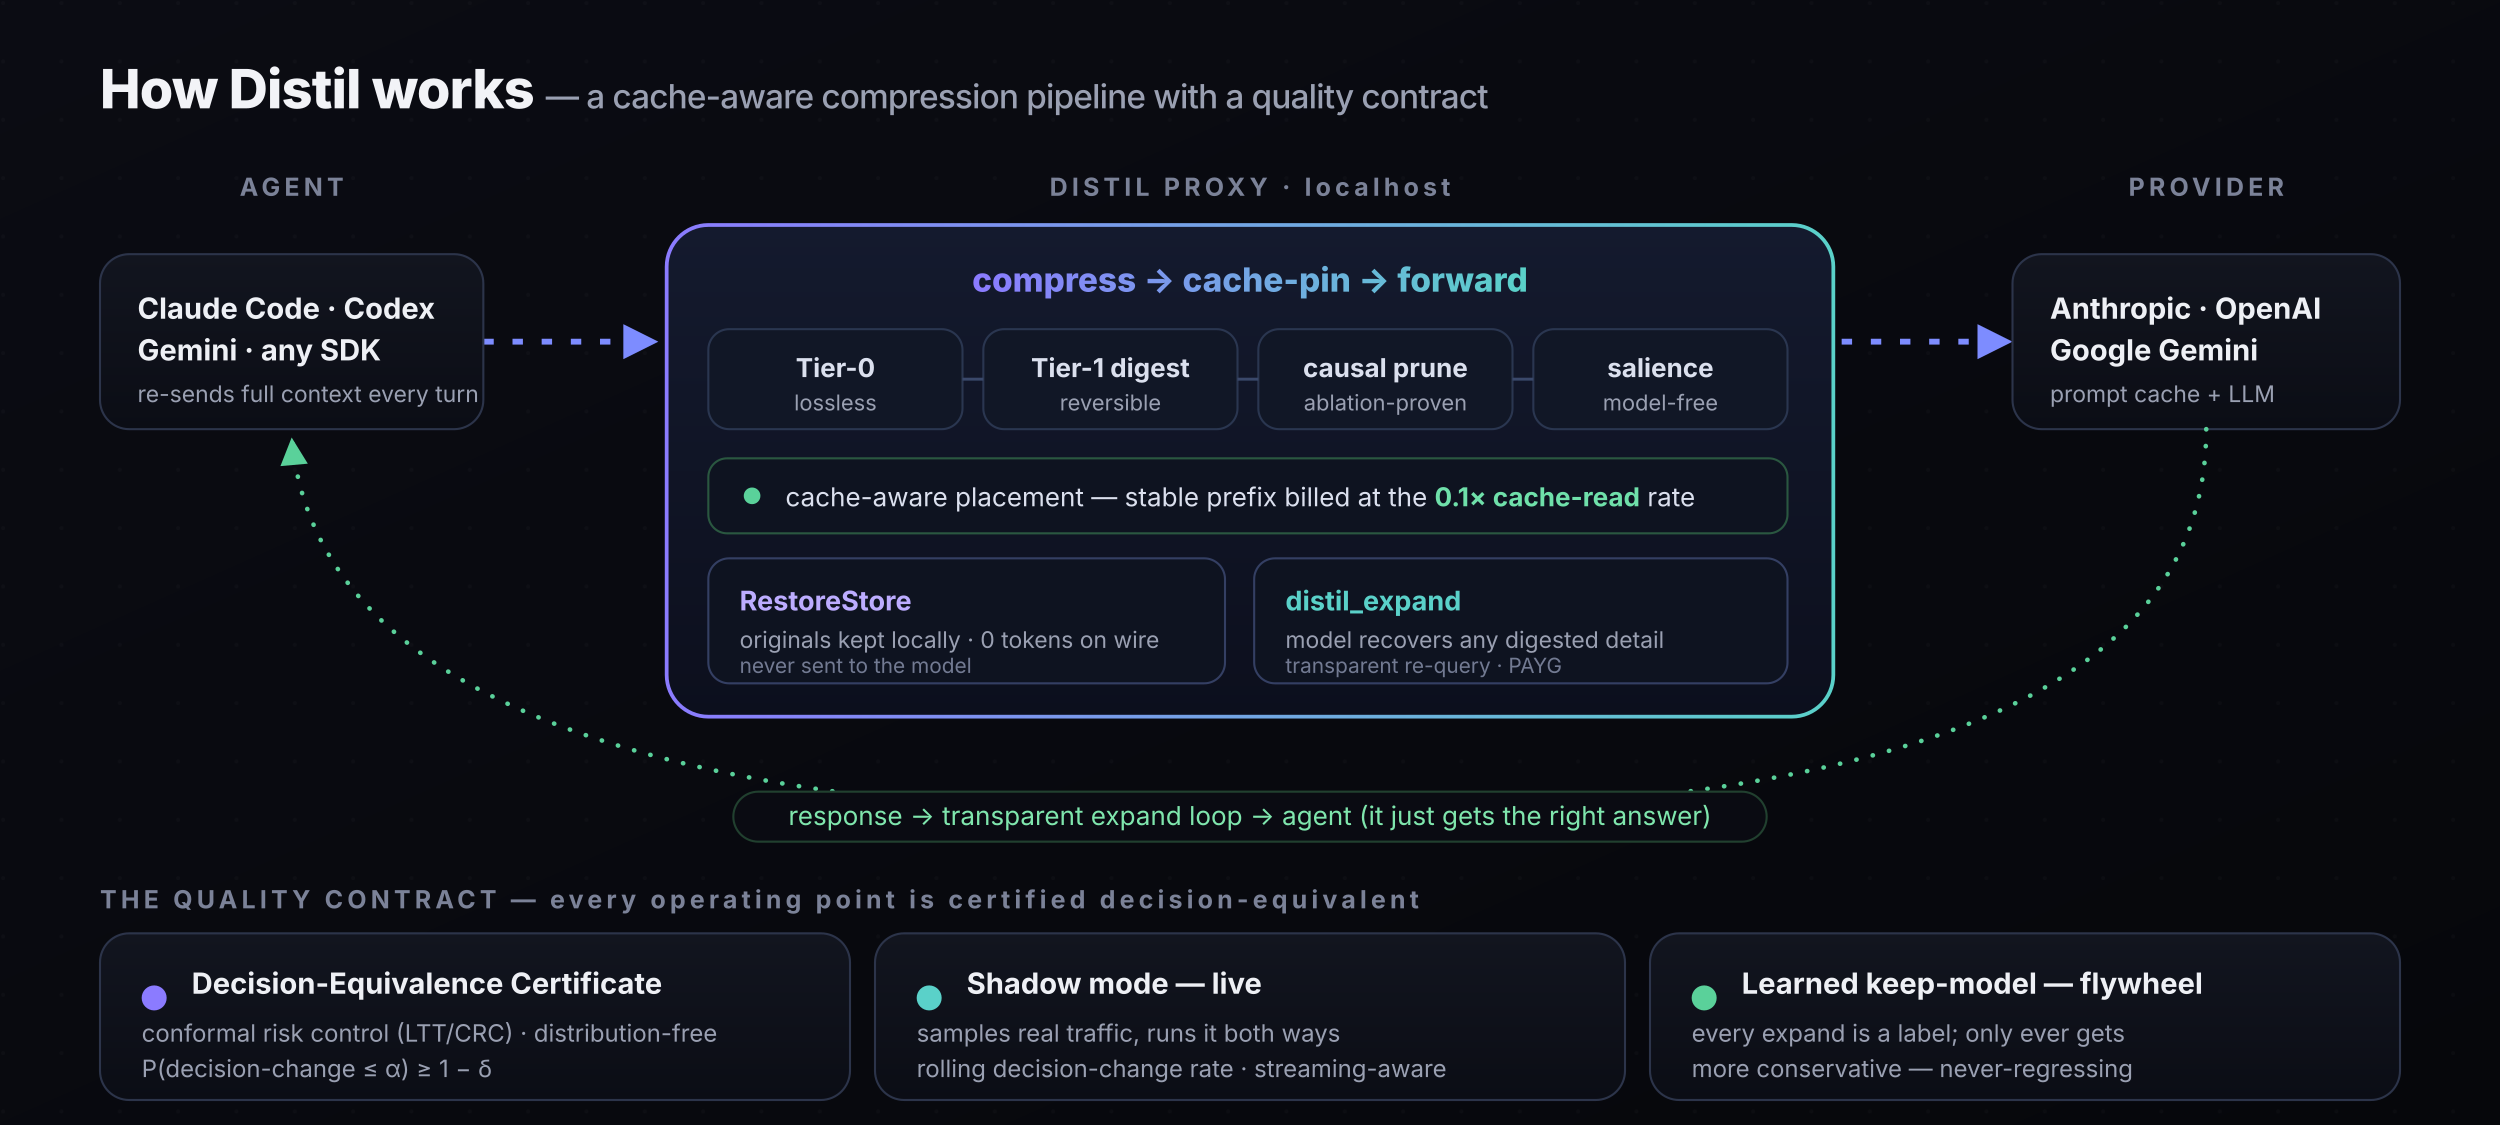
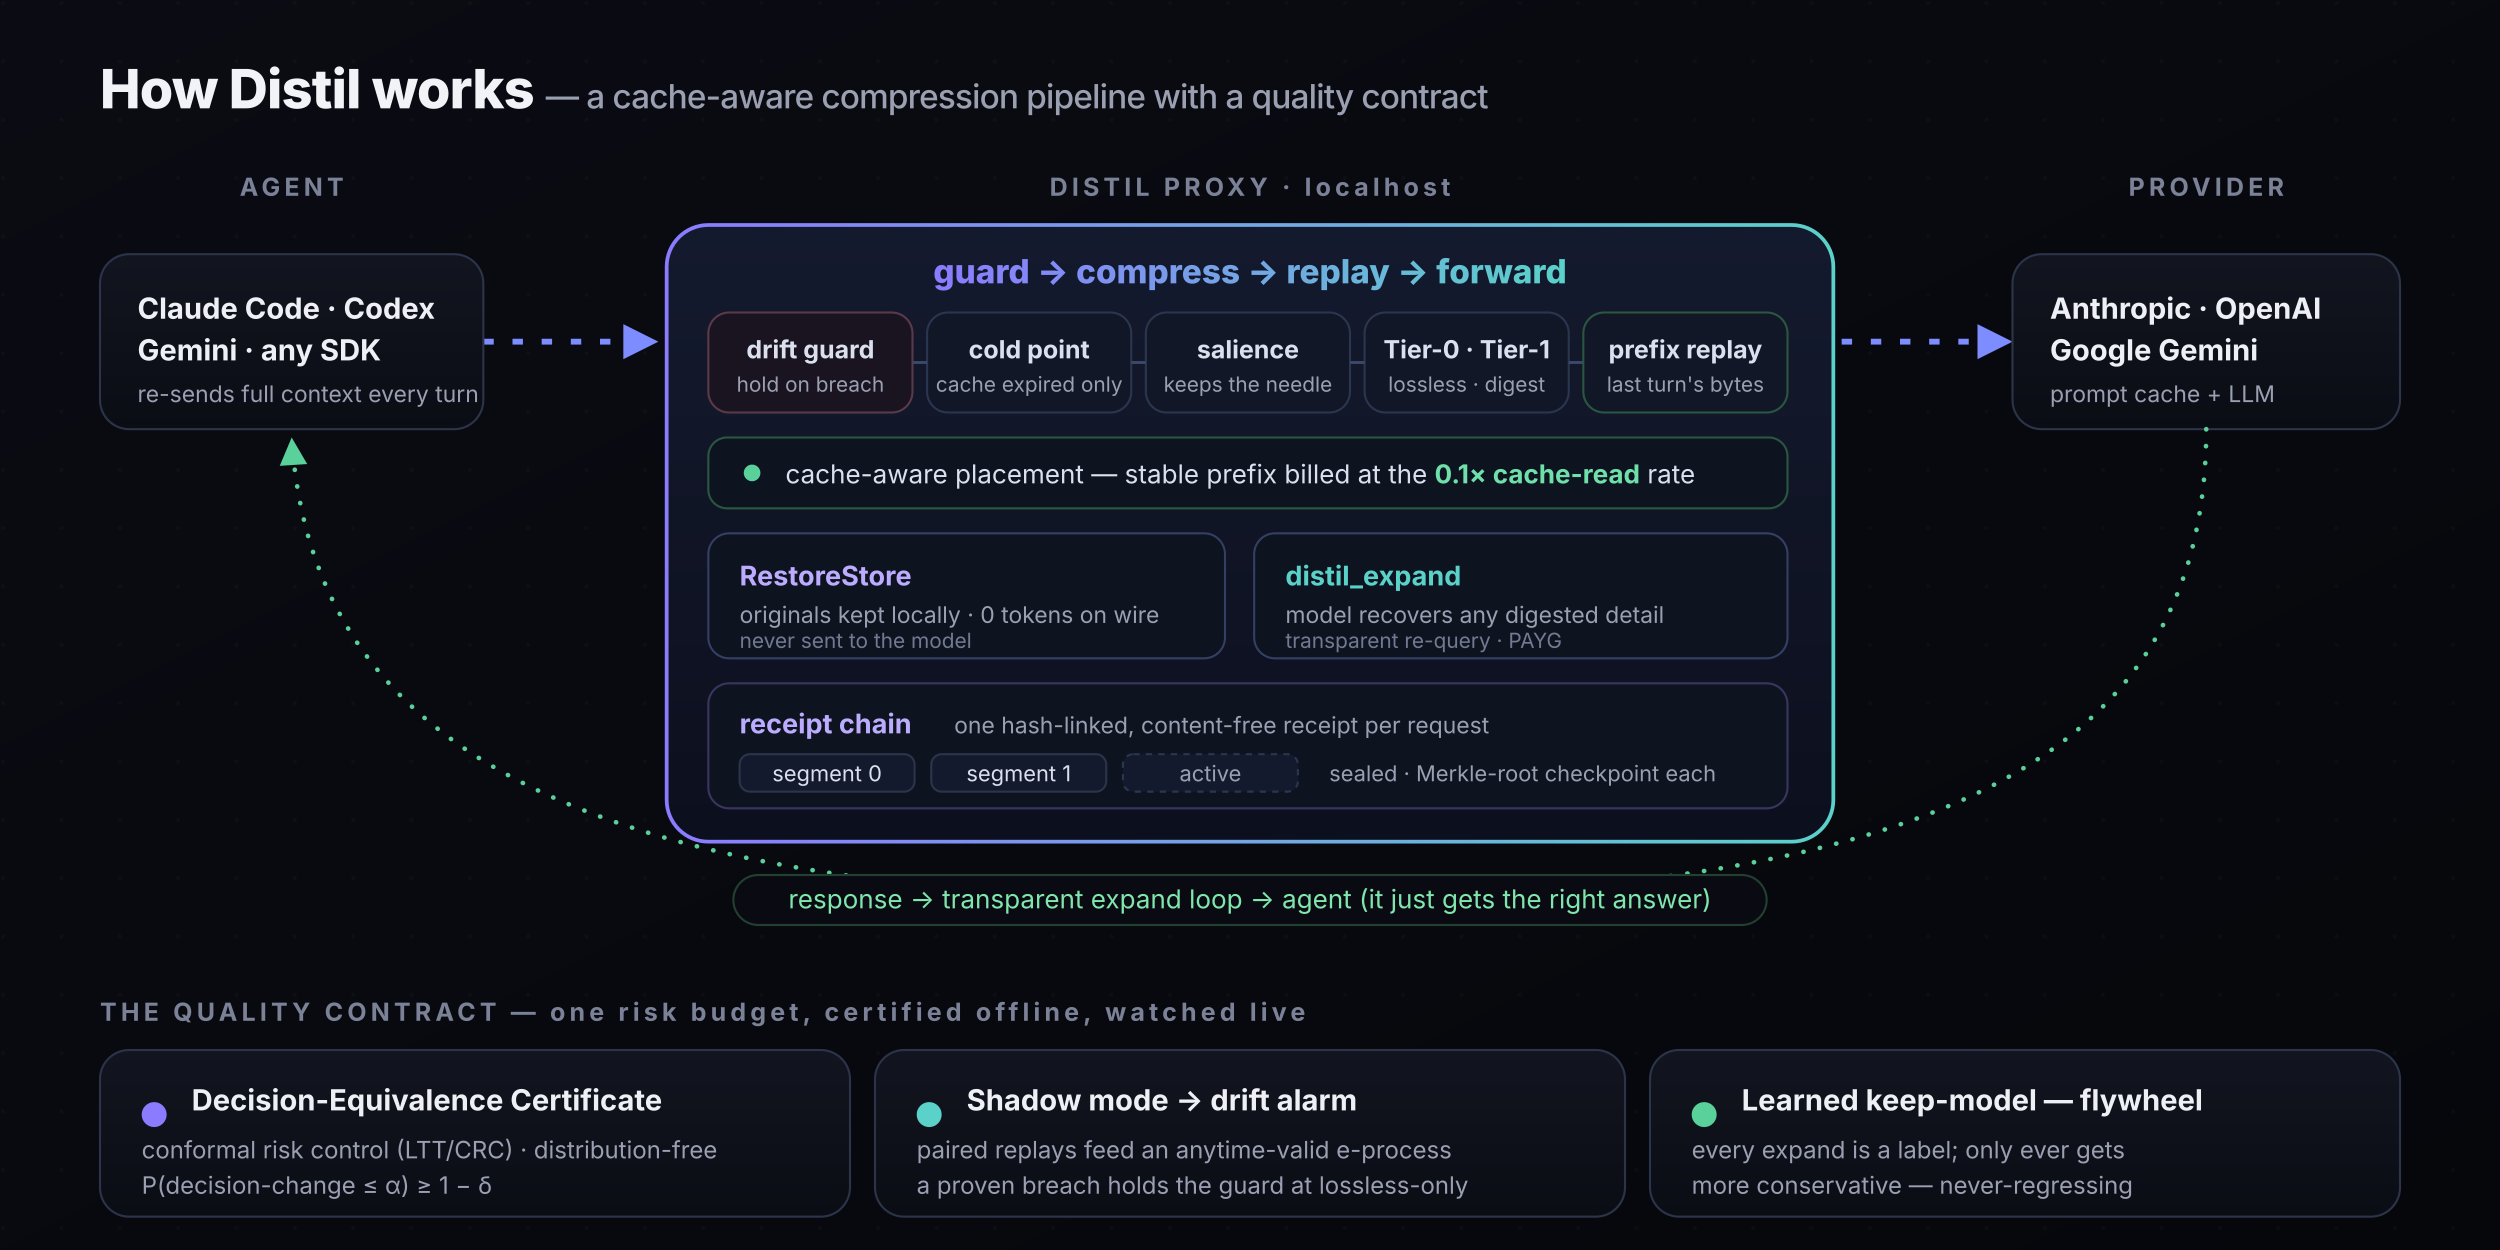
- <svg xmlns="http://www.w3.org/2000/svg" width="1200" height="540" viewBox="0 0 1200 540" font-family="Inter,ui-sans-serif,Segoe UI,Roboto,sans-serif" role="img" aria-label="Distil architecture: agent to cache-aware compression pipeline to upstream LLM, with the recovery loop and the decision-equivalence quality contract">
+ <svg xmlns="http://www.w3.org/2000/svg" width="1200" height="600" viewBox="0 0 1200 600" font-family="Inter,ui-sans-serif,Segoe UI,Roboto,sans-serif" role="img" aria-labelledby="archTitle archDesc">
  <defs>
    <linearGradient id="abg" x1="0" y1="0" x2="1" y2="1">
      <stop offset="0" stop-color="#0b0c13" />
      <stop offset="1" stop-color="#06070b" />
    </linearGradient>
    <linearGradient id="ag" x1="0" y1="0" x2="1" y2="0">
      <stop offset="0" stop-color="#8b7bff" />
      <stop offset="1" stop-color="#5ad1c9" />
    </linearGradient>
    <linearGradient id="acard" x1="0" y1="0" x2="0" y2="1">
      <stop offset="0" stop-color="#12151f" />
      <stop offset="1" stop-color="#0b0d15" />
    </linearGradient>
    <linearGradient id="ahero" x1="0" y1="0" x2="0" y2="1">
      <stop offset="0" stop-color="#141a2e" />
      <stop offset="1" stop-color="#0c0f1d" />
    </linearGradient>
    <pattern id="adots2" width="28" height="28" patternUnits="userSpaceOnUse">
      <circle cx="1.5" cy="1.5" r="1" fill="#ffffff" opacity="0.02" />
    </pattern>
    <marker id="aar" markerWidth="9" markerHeight="9" refX="6" refY="3" orient="auto">
      <path d="M0,0 L6,3 L0,6 Z" fill="#7d8cff" />
    </marker>
    <marker id="aarb" markerWidth="9" markerHeight="9" refX="6" refY="3" orient="auto">
      <path d="M0,0 L6,3 L0,6 Z" fill="#5ad19a" />
    </marker>
    <style>
      @keyframes flow{to{stroke-dashoffset:-140}}
      @keyframes loopflow{to{stroke-dashoffset:-324}}
      @keyframes puls{0%,100%{opacity:.45}50%{opacity:1}}
      @keyframes glow{0%,100%{stroke-opacity:.55}50%{stroke-opacity:1}}
      .fwd{animation:flow 2.6s linear infinite}
      .loop{animation:loopflow 9.5s linear infinite}
      .dot{animation:puls 2.4s ease-in-out infinite}
      .heroedge{animation:glow 3.6s ease-in-out infinite}
      @media(prefers-reduced-motion:reduce){.fwd,.loop,.dot,.heroedge{animation:none}}
    </style>
  </defs>
-   <rect width="1200" height="540" fill="url(#abg)" />
-   <rect width="1200" height="540" fill="url(#adots2)" />
+   <rect width="1200" height="600" fill="url(#abg)" />
+   <rect width="1200" height="600" fill="url(#adots2)" />
  <text x="48" y="52" font-size="26" font-weight="800" letter-spacing="-0.4" fill="#f2f3f7">How Distil works <tspan fill="#9aa0b2" font-weight="500" font-size="16">— a cache-aware compression pipeline with a quality contract</tspan>
  </text>
  <g font-size="12" letter-spacing="2" font-weight="700" text-anchor="middle">
    <text x="140" y="94" fill="#7b8298">AGENT</text>
    <text x="600" y="94" fill="#7b8298">DISTIL PROXY · localhost</text>
    <text x="1059" y="94" fill="#7b8298">PROVIDER</text>
  </g>
  <line class="fwd" x1="232" y1="164" x2="316" y2="164" stroke="#7d8cff" stroke-width="2.8" stroke-dasharray="5 9" marker-end="url(#aar)" />
  <line class="fwd" x1="884" y1="164" x2="966" y2="164" stroke="#7d8cff" stroke-width="2.8" stroke-dasharray="5 9" marker-end="url(#aar)" />
  <g transform="translate(48,122)">
    <rect width="184" height="84" rx="14" fill="url(#acard)" stroke="#2c344a" />
    <text x="18" y="31" font-size="14" font-weight="700" fill="#eef0f5">Claude Code · Codex</text>
    <text x="18" y="51" font-size="14" font-weight="700" fill="#eef0f5">Gemini · any SDK</text>
    <text x="18" y="71" font-size="11" fill="#9aa0b2">re-sends full context every turn</text>
  </g>
-   <rect x="320" y="108" width="560" height="236" rx="20" fill="url(#ahero)" stroke="url(#ag)" stroke-width="1.8" class="heroedge" />
-   <text x="600" y="140" text-anchor="middle" font-size="16" font-weight="800" fill="url(#ag)">compress → cache-pin → forward</text>
-   <g font-size="12.5" text-anchor="middle">
+   <rect x="320" y="108" width="560" height="296" rx="20" fill="url(#ahero)" stroke="url(#ag)" stroke-width="1.8" class="heroedge" />
+   <text x="600" y="136" text-anchor="middle" font-size="16" font-weight="800" fill="url(#ag)">guard → compress → replay → forward</text>
+   <g font-size="12" text-anchor="middle">
    <g>
-       <rect x="340" y="158" width="122" height="48" rx="10" fill="#111726" stroke="#2a3650" />
-       <text x="401" y="181" fill="#dbe0ee" font-weight="700">Tier-0</text>
-       <text x="401" y="197" fill="#9aa0b2" font-size="10.5">lossless</text>
+       <rect x="340" y="150" width="98" height="48" rx="10" fill="#1a1420" stroke="#5a3a4a" />
+       <text x="389" y="172" fill="#dbe0ee" font-weight="700">drift guard</text>
+       <text x="389" y="188" fill="#9aa0b2" font-size="10">hold on breach</text>
    </g>
    <g>
-       <rect x="472" y="158" width="122" height="48" rx="10" fill="#111726" stroke="#2a3650" />
-       <text x="533" y="181" fill="#dbe0ee" font-weight="700">Tier-1 digest</text>
-       <text x="533" y="197" fill="#9aa0b2" font-size="10.5">reversible</text>
+       <rect x="445" y="150" width="98" height="48" rx="10" fill="#111726" stroke="#2a3650" />
+       <text x="494" y="172" fill="#dbe0ee" font-weight="700">cold point</text>
+       <text x="494" y="188" fill="#9aa0b2" font-size="10">cache expired only</text>
    </g>
    <g>
-       <rect x="604" y="158" width="122" height="48" rx="10" fill="#111726" stroke="#2a3650" />
-       <text x="665" y="181" fill="#dbe0ee" font-weight="700">causal prune</text>
-       <text x="665" y="197" fill="#9aa0b2" font-size="10.5">ablation-proven</text>
+       <rect x="550" y="150" width="98" height="48" rx="10" fill="#111726" stroke="#2a3650" />
+       <text x="599" y="172" fill="#dbe0ee" font-weight="700">salience</text>
+       <text x="599" y="188" fill="#9aa0b2" font-size="10">keeps the needle</text>
    </g>
    <g>
-       <rect x="736" y="158" width="122" height="48" rx="10" fill="#111726" stroke="#2a3650" />
-       <text x="797" y="181" fill="#dbe0ee" font-weight="700">salience</text>
-       <text x="797" y="197" fill="#9aa0b2" font-size="10.5">model-free</text>
+       <rect x="655" y="150" width="98" height="48" rx="10" fill="#111726" stroke="#2a3650" />
+       <text x="704" y="172" fill="#dbe0ee" font-weight="700">Tier-0 · Tier-1</text>
+       <text x="704" y="188" fill="#9aa0b2" font-size="10">lossless · digest</text>
+     </g>
+     <g>
+       <rect x="760" y="150" width="98" height="48" rx="10" fill="#111726" stroke="#2a5740" />
+       <text x="809" y="172" fill="#dbe0ee" font-weight="700">prefix replay</text>
+       <text x="809" y="188" fill="#9aa0b2" font-size="10">last turn's bytes</text>
    </g>
  </g>
  <g stroke="#3a486a" stroke-width="1.4" fill="none">
-     <path d="M462,182 L472,182" />
-     <path d="M594,182 L604,182" />
-     <path d="M726,182 L736,182" />
+     <path d="M438,174 L445,174" />
+     <path d="M543,174 L550,174" />
+     <path d="M648,174 L655,174" />
+     <path d="M753,174 L760,174" />
  </g>
-   <rect x="340" y="220" width="518" height="36" rx="9" fill="#0e1320" stroke="#2a5740" />
-   <circle class="dot" cx="361" cy="238" r="4" fill="#5ad19a" />
-   <text x="377" y="243" font-size="12.5" fill="#dbe0ee">cache-aware placement — stable prefix billed at the <tspan fill="#6fe0aa" font-weight="700">0.1× cache-read</tspan> rate</text>
-   <g transform="translate(340,268)">
+   <rect x="340" y="210" width="518" height="34" rx="9" fill="#0e1320" stroke="#2a5740" />
+   <circle class="dot" cx="361" cy="227" r="4" fill="#5ad19a" />
+   <text x="377" y="232" font-size="12.5" fill="#dbe0ee">cache-aware placement — stable prefix billed at the <tspan fill="#6fe0aa" font-weight="700">0.1× cache-read</tspan> rate</text>
+   <g transform="translate(340,256)">
    <rect width="248" height="60" rx="10" fill="#0e1320" stroke="#343f63" />
    <text x="15" y="25" font-size="13" font-weight="700" fill="#bcacff">RestoreStore</text>
    <text x="15" y="43" font-size="11" fill="#9aa0b2">originals kept locally · 0 tokens on wire</text>
    <text x="15" y="55" font-size="10" fill="#727a92">never sent to the model</text>
  </g>
-   <g transform="translate(602,268)">
+   <g transform="translate(602,256)">
    <rect width="256" height="60" rx="10" fill="#0e1320" stroke="#343f63" />
    <text x="15" y="25" font-size="13" font-weight="700" fill="#5ad1c9">distil_expand</text>
    <text x="15" y="43" font-size="11" fill="#9aa0b2">model recovers any digested detail</text>
    <text x="15" y="55" font-size="10" fill="#727a92">transparent re-query · PAYG</text>
+   </g>
+   <g transform="translate(340,328)">
+     <rect width="518" height="60" rx="10" fill="#0e1320" stroke="#3a3560" />
+     <text x="15" y="24" font-size="13" font-weight="700" fill="#bcacff">receipt chain</text>
+     <text x="118" y="24" font-size="11" fill="#9aa0b2">one hash-linked, content-free receipt per request</text>
+     <g font-size="10.5" fill="#dbe0ee">
+       <rect x="15" y="34" width="84" height="18" rx="5" fill="#141a2e" stroke="#2c344a" />
+       <text x="57" y="47" text-anchor="middle">segment 0</text>
+       <rect x="107" y="34" width="84" height="18" rx="5" fill="#141a2e" stroke="#2c344a" />
+       <text x="149" y="47" text-anchor="middle">segment 1</text>
+       <rect x="199" y="34" width="84" height="18" rx="5" fill="#141a2e" stroke="#2a3650" stroke-dasharray="3 3" />
+       <text x="241" y="47" text-anchor="middle" fill="#9aa0b2">active</text>
+     </g>
+     <text x="298" y="47" font-size="10.5" fill="#9aa0b2">sealed · Merkle-root checkpoint each</text>
  </g>
  <g transform="translate(966,122)">
    <rect width="186" height="84" rx="14" fill="url(#acard)" stroke="#2c344a" />
    <text x="18" y="31" font-size="14" font-weight="700" fill="#eef0f5">Anthropic · OpenAI</text>
    <text x="18" y="51" font-size="14" font-weight="700" fill="#eef0f5">Google Gemini</text>
    <text x="18" y="71" font-size="11" fill="#9aa0b2">prompt cache + LLM</text>
  </g>
-   <path class="loop" d="M1059,206 C1059,332 916,392 600,392 C284,392 150,322 140,210" fill="none" stroke="#5ad19a" stroke-width="2.2" stroke-dasharray="0.1 8" stroke-linecap="round" marker-end="url(#aarb)" />
-   <rect x="352" y="380" width="496" height="24" rx="12" fill="#0a0b12" stroke="#21402f" />
-   <text x="600" y="396" text-anchor="middle" font-size="12.5" fill="#7fe6ad">response → transparent expand loop → agent (it just gets the right answer)</text>
-   <text x="48" y="436" font-size="12" letter-spacing="2" font-weight="700" fill="#7b8298">THE QUALITY CONTRACT — every operating point is certified decision-equivalent</text>
-   <g transform="translate(48,448)">
+   <path class="loop" d="M1059,206 C1059,372 916,432 600,432 C284,432 150,362 140,210" fill="none" stroke="#5ad19a" stroke-width="2.2" stroke-dasharray="0.1 8" stroke-linecap="round" marker-end="url(#aarb)" />
+   <rect x="352" y="420" width="496" height="24" rx="12" fill="#0a0b12" stroke="#21402f" />
+   <text x="600" y="436" text-anchor="middle" font-size="12.5" fill="#7fe6ad">response → transparent expand loop → agent (it just gets the right answer)</text>
+   <text x="48" y="490" font-size="12" letter-spacing="2" font-weight="700" fill="#7b8298">THE QUALITY CONTRACT — one risk budget, certified offline, watched live</text>
+   <g transform="translate(48,504)">
    <rect width="360" height="80" rx="14" fill="url(#acard)" stroke="#2c344a" />
    <circle class="dot" cx="26" cy="31" r="6" fill="#8b7bff" />
    <text x="44" y="29" font-size="14" font-weight="700" fill="#eef0f5">Decision-Equivalence Certificate</text>
    <text x="20" y="52" font-size="11.5" fill="#9aa0b2">conformal risk control (LTT/CRC) · distribution-free</text>
    <text x="20" y="69" font-size="11.5" fill="#9aa0b2">P(decision-change ≤ α) ≥ 1 − δ</text>
  </g>
-   <g transform="translate(420,448)">
+   <g transform="translate(420,504)">
    <rect width="360" height="80" rx="14" fill="url(#acard)" stroke="#2c344a" />
    <circle class="dot" cx="26" cy="31" r="6" fill="#5ad1c9" />
-     <text x="44" y="29" font-size="14" font-weight="700" fill="#eef0f5">Shadow mode — live</text>
-     <text x="20" y="52" font-size="11.5" fill="#9aa0b2">samples real traffic, runs it both ways</text>
-     <text x="20" y="69" font-size="11.5" fill="#9aa0b2">rolling decision-change rate · streaming-aware</text>
+     <text x="44" y="29" font-size="14" font-weight="700" fill="#eef0f5">Shadow mode → drift alarm</text>
+     <text x="20" y="52" font-size="11.5" fill="#9aa0b2">paired replays feed an anytime-valid e-process</text>
+     <text x="20" y="69" font-size="11.5" fill="#9aa0b2">a proven breach holds the guard at lossless-only</text>
  </g>
-   <g transform="translate(792,448)">
+   <g transform="translate(792,504)">
    <rect width="360" height="80" rx="14" fill="url(#acard)" stroke="#2c344a" />
    <circle class="dot" cx="26" cy="31" r="6" fill="#5ad19a" />
    <text x="44" y="29" font-size="14" font-weight="700" fill="#eef0f5">Learned keep-model — flywheel</text>
    <text x="20" y="52" font-size="11.5" fill="#9aa0b2">every expand is a label; only ever gets</text>
    <text x="20" y="69" font-size="11.5" fill="#9aa0b2">more conservative — never-regressing</text>
  </g>
</svg>
